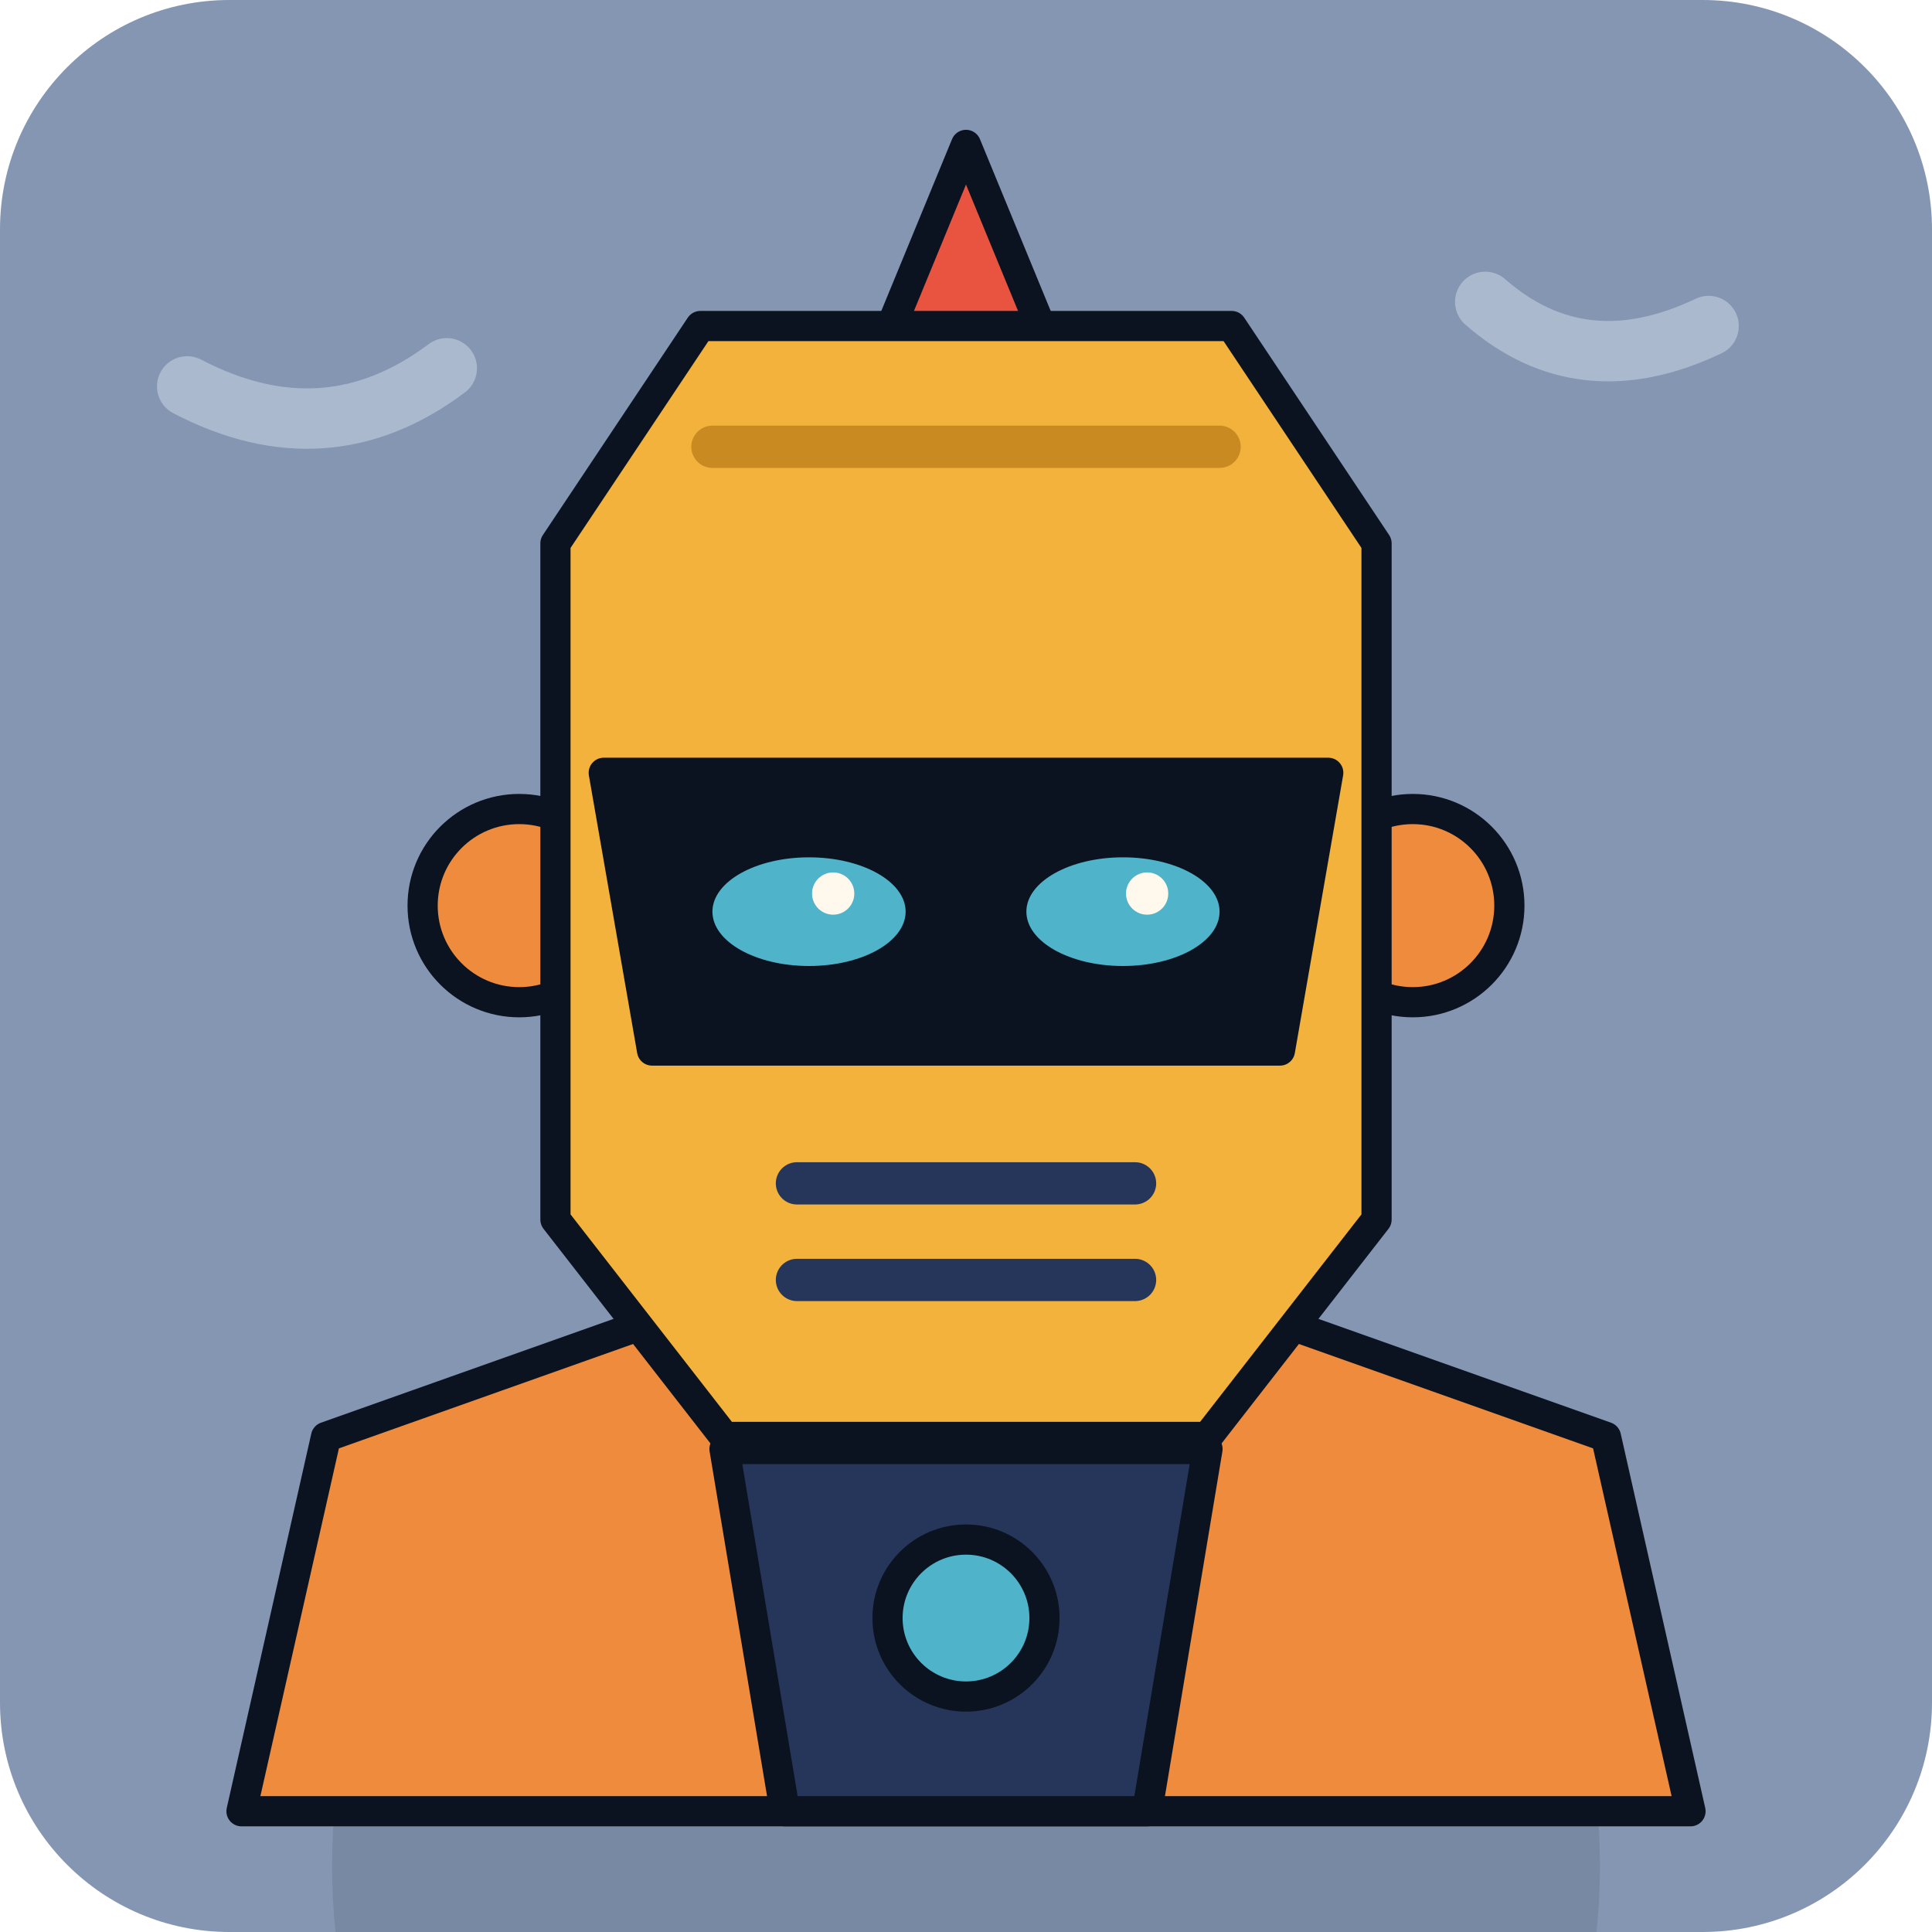
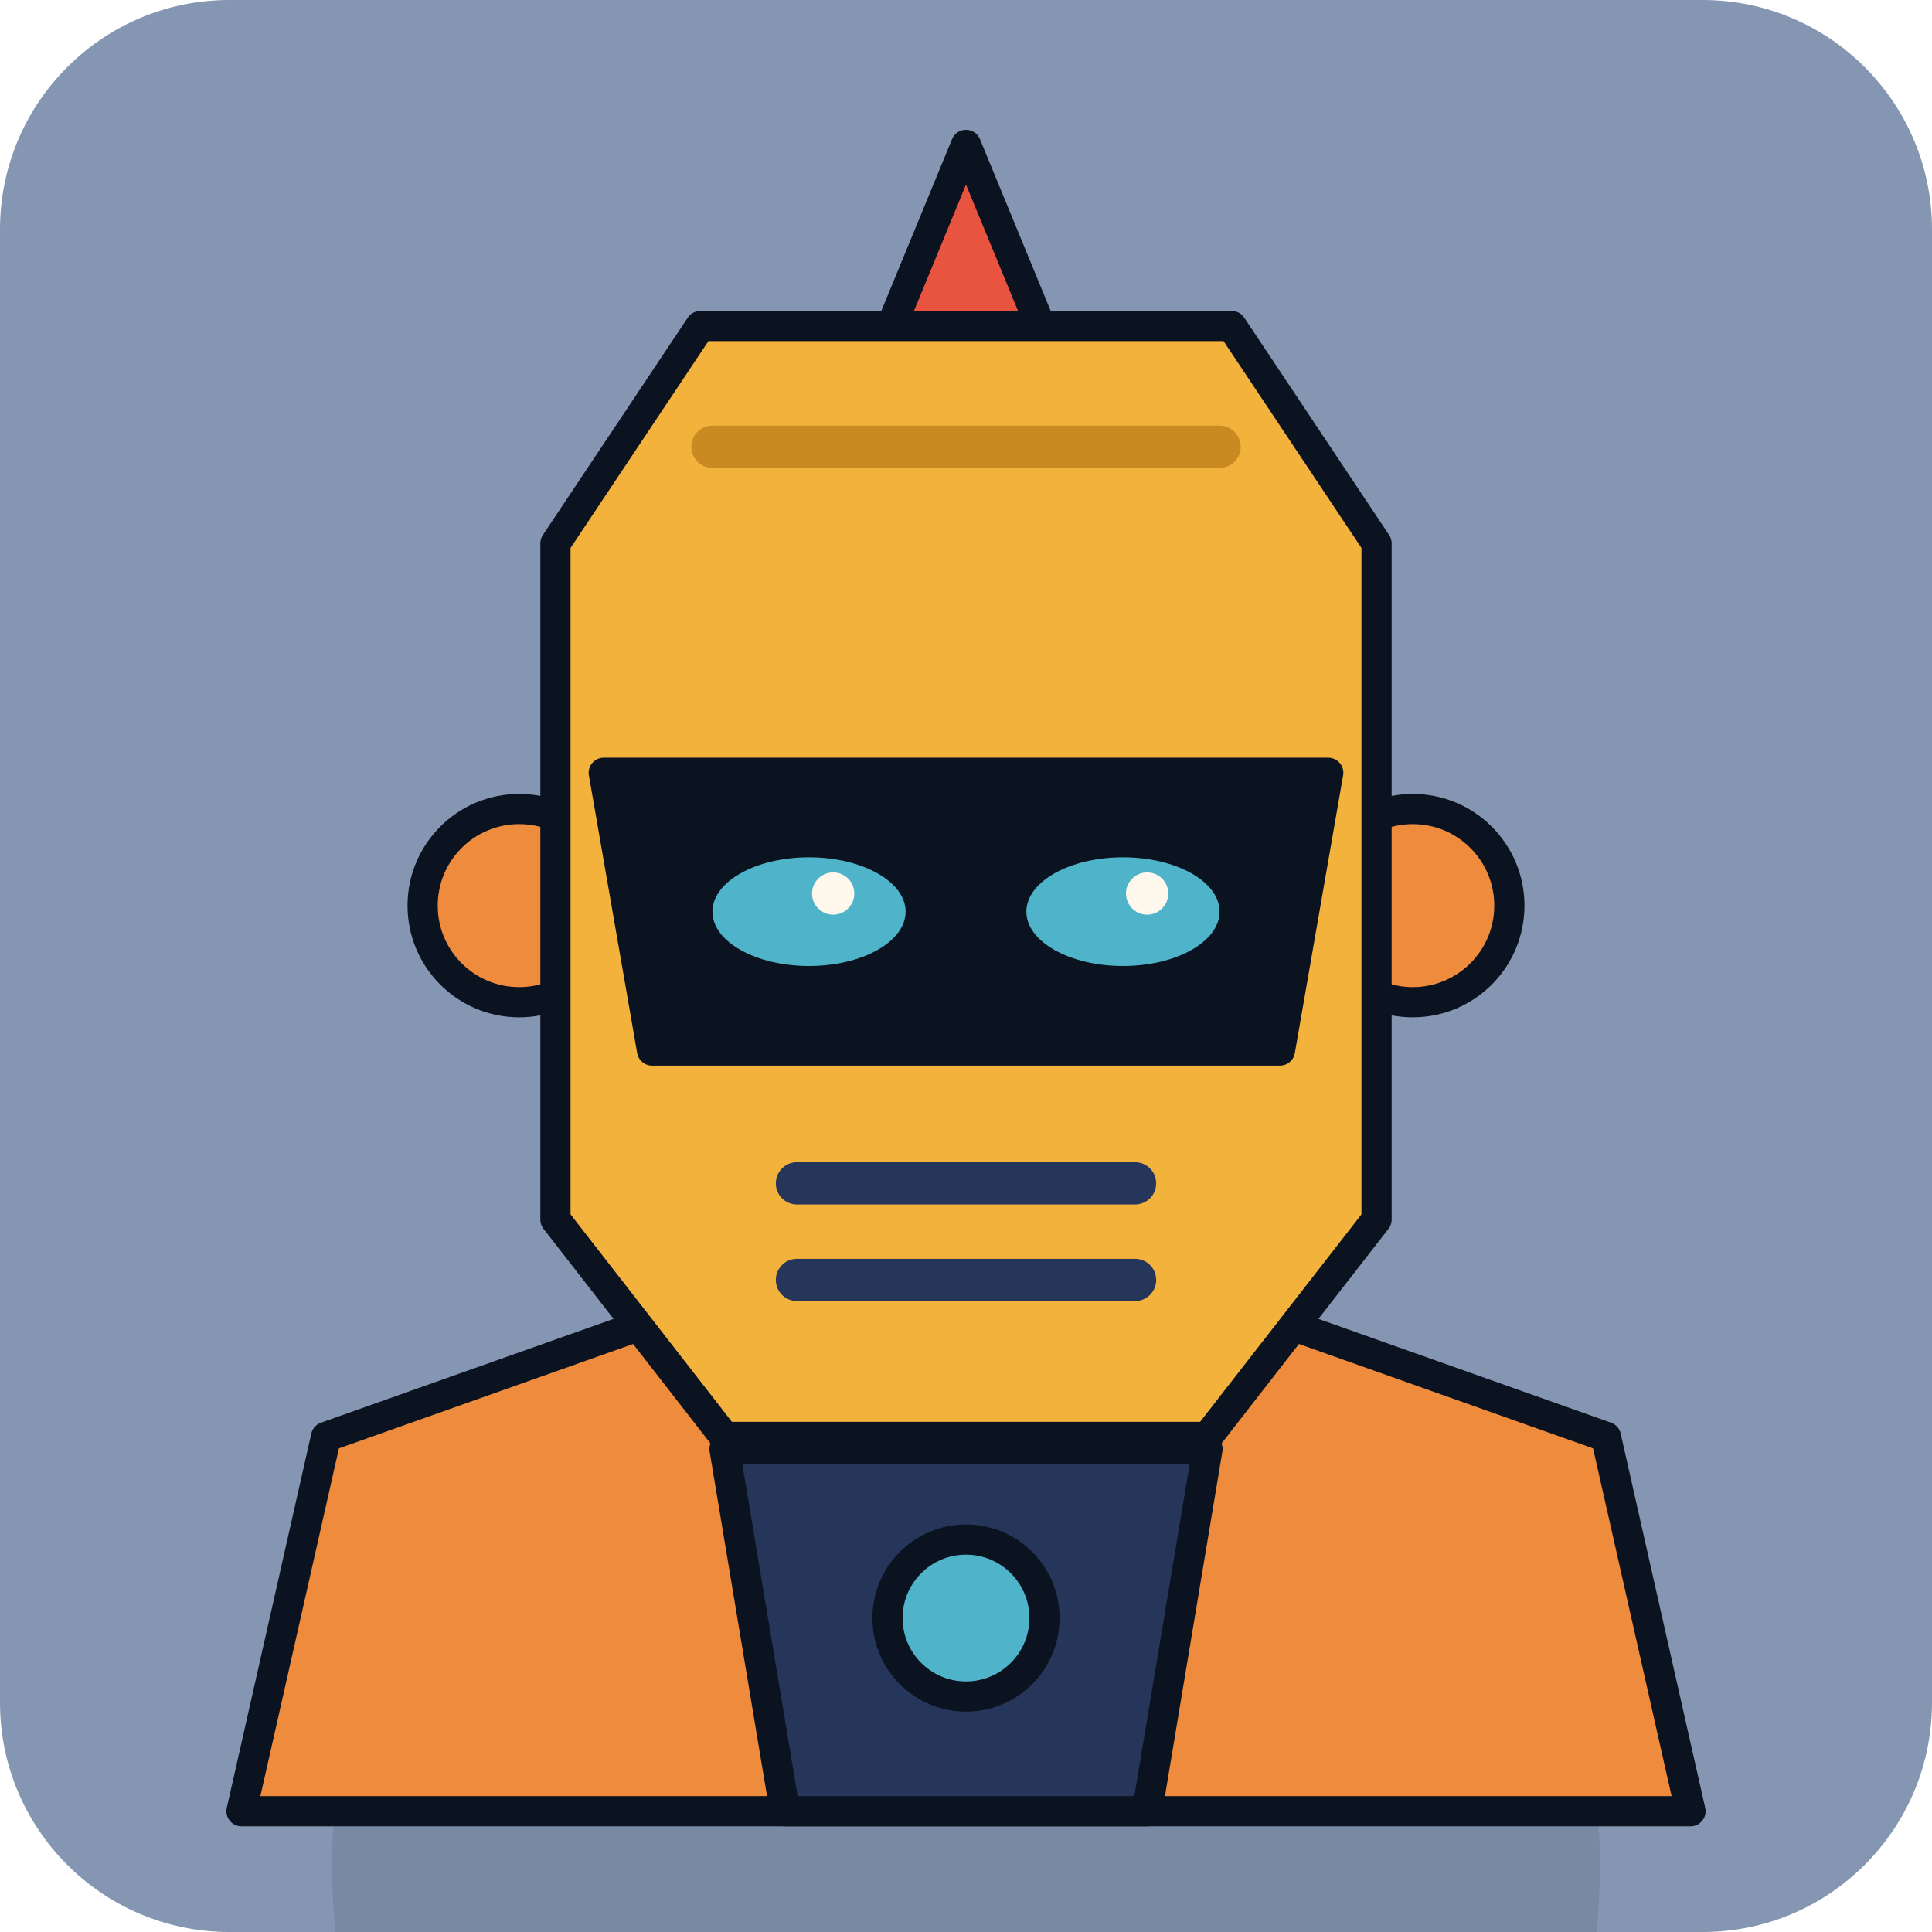
<svg xmlns="http://www.w3.org/2000/svg" width="320" height="320" viewBox="0 0 320 320" role="img" aria-label="Zırhlı mekanik robot avatarı">
  <rect width="320" height="320" rx="38" fill="#8496b2" />
  <circle cx="160" cy="309" r="105" fill="#0b1220" opacity=".1" />
-   <path d="M31 64q23 12 43-3M246 50q16 14 37 4" fill="none" stroke="#dce4ef" stroke-width="10" stroke-linecap="round" opacity=".45" />
  <path d="M40 300l14-62 62-22 44 12 44-12 62 22 14 62Z" fill="#ee8b3c" stroke="#0b1220" stroke-width="5" stroke-linecap="round" stroke-linejoin="round" />
  <path d="M120 240h80l-10 60h-60Z" fill="#26365a" stroke="#0b1220" stroke-width="5" stroke-linecap="round" stroke-linejoin="round" />
  <circle cx="160" cy="268" r="13" fill="#4fb3c9" stroke="#0b1220" stroke-width="5" stroke-linecap="round" stroke-linejoin="round" />
  <path d="M146 58l14-34 14 34Z" fill="#e8543f" stroke="#0b1220" stroke-width="5" stroke-linecap="round" stroke-linejoin="round" />
  <circle cx="86" cy="150" r="16" fill="#ee8b3c" stroke="#0b1220" stroke-width="5" stroke-linecap="round" stroke-linejoin="round" />
  <circle cx="234" cy="150" r="16" fill="#ee8b3c" stroke="#0b1220" stroke-width="5" stroke-linecap="round" stroke-linejoin="round" />
  <path d="M92 90l24-36h88l24 36v112l-28 36h-80l-28-36Z" fill="#f2b23c" stroke="#0b1220" stroke-width="5" stroke-linecap="round" stroke-linejoin="round" />
  <path d="M100 128h120l-8 46H108Z" fill="#0b1220" stroke="#0b1220" stroke-width="5" stroke-linecap="round" stroke-linejoin="round" />
  <ellipse cx="134" cy="151" rx="16" ry="9" fill="#4fb3c9" />
  <ellipse cx="186" cy="151" rx="16" ry="9" fill="#4fb3c9" />
  <circle cx="138" cy="148" r="3.5" fill="#fff8ec" />
  <circle cx="190" cy="148" r="3.5" fill="#fff8ec" />
  <path d="M132 196h56M132 212h56" fill="none" stroke="#26365a" stroke-width="7" stroke-linecap="round" />
  <path d="M118 74h84" fill="none" stroke="#c98a22" stroke-width="7" stroke-linecap="round" />
</svg>
